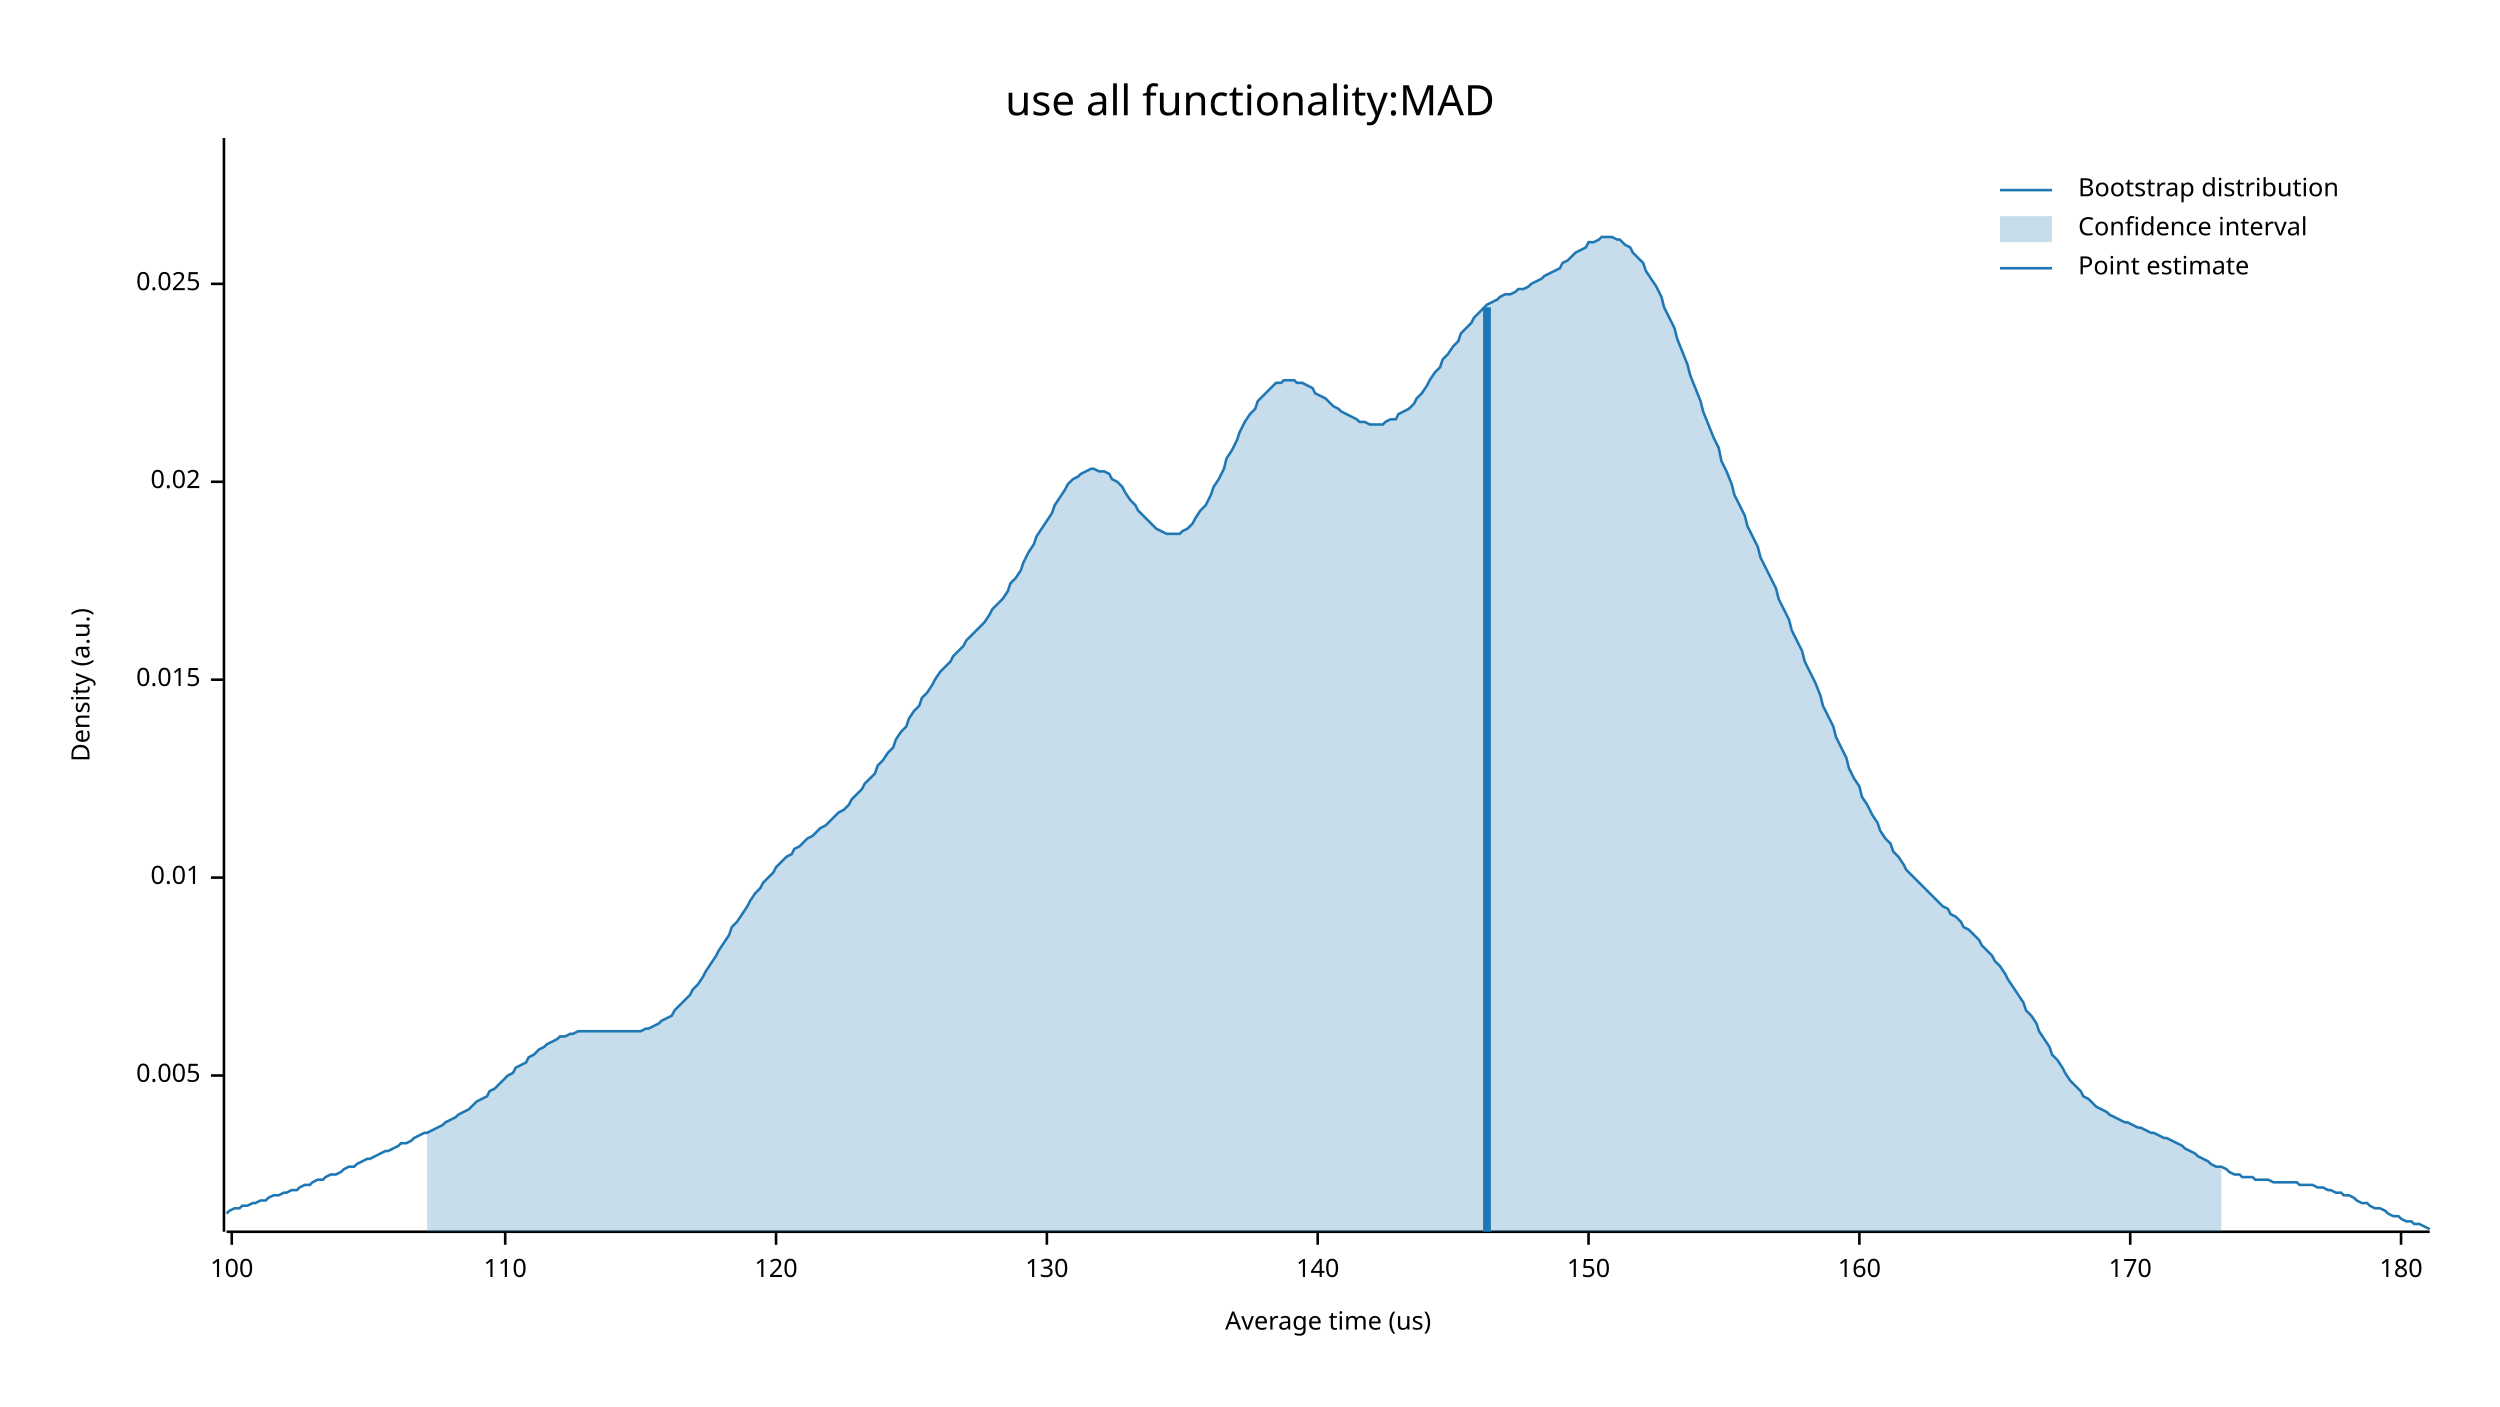
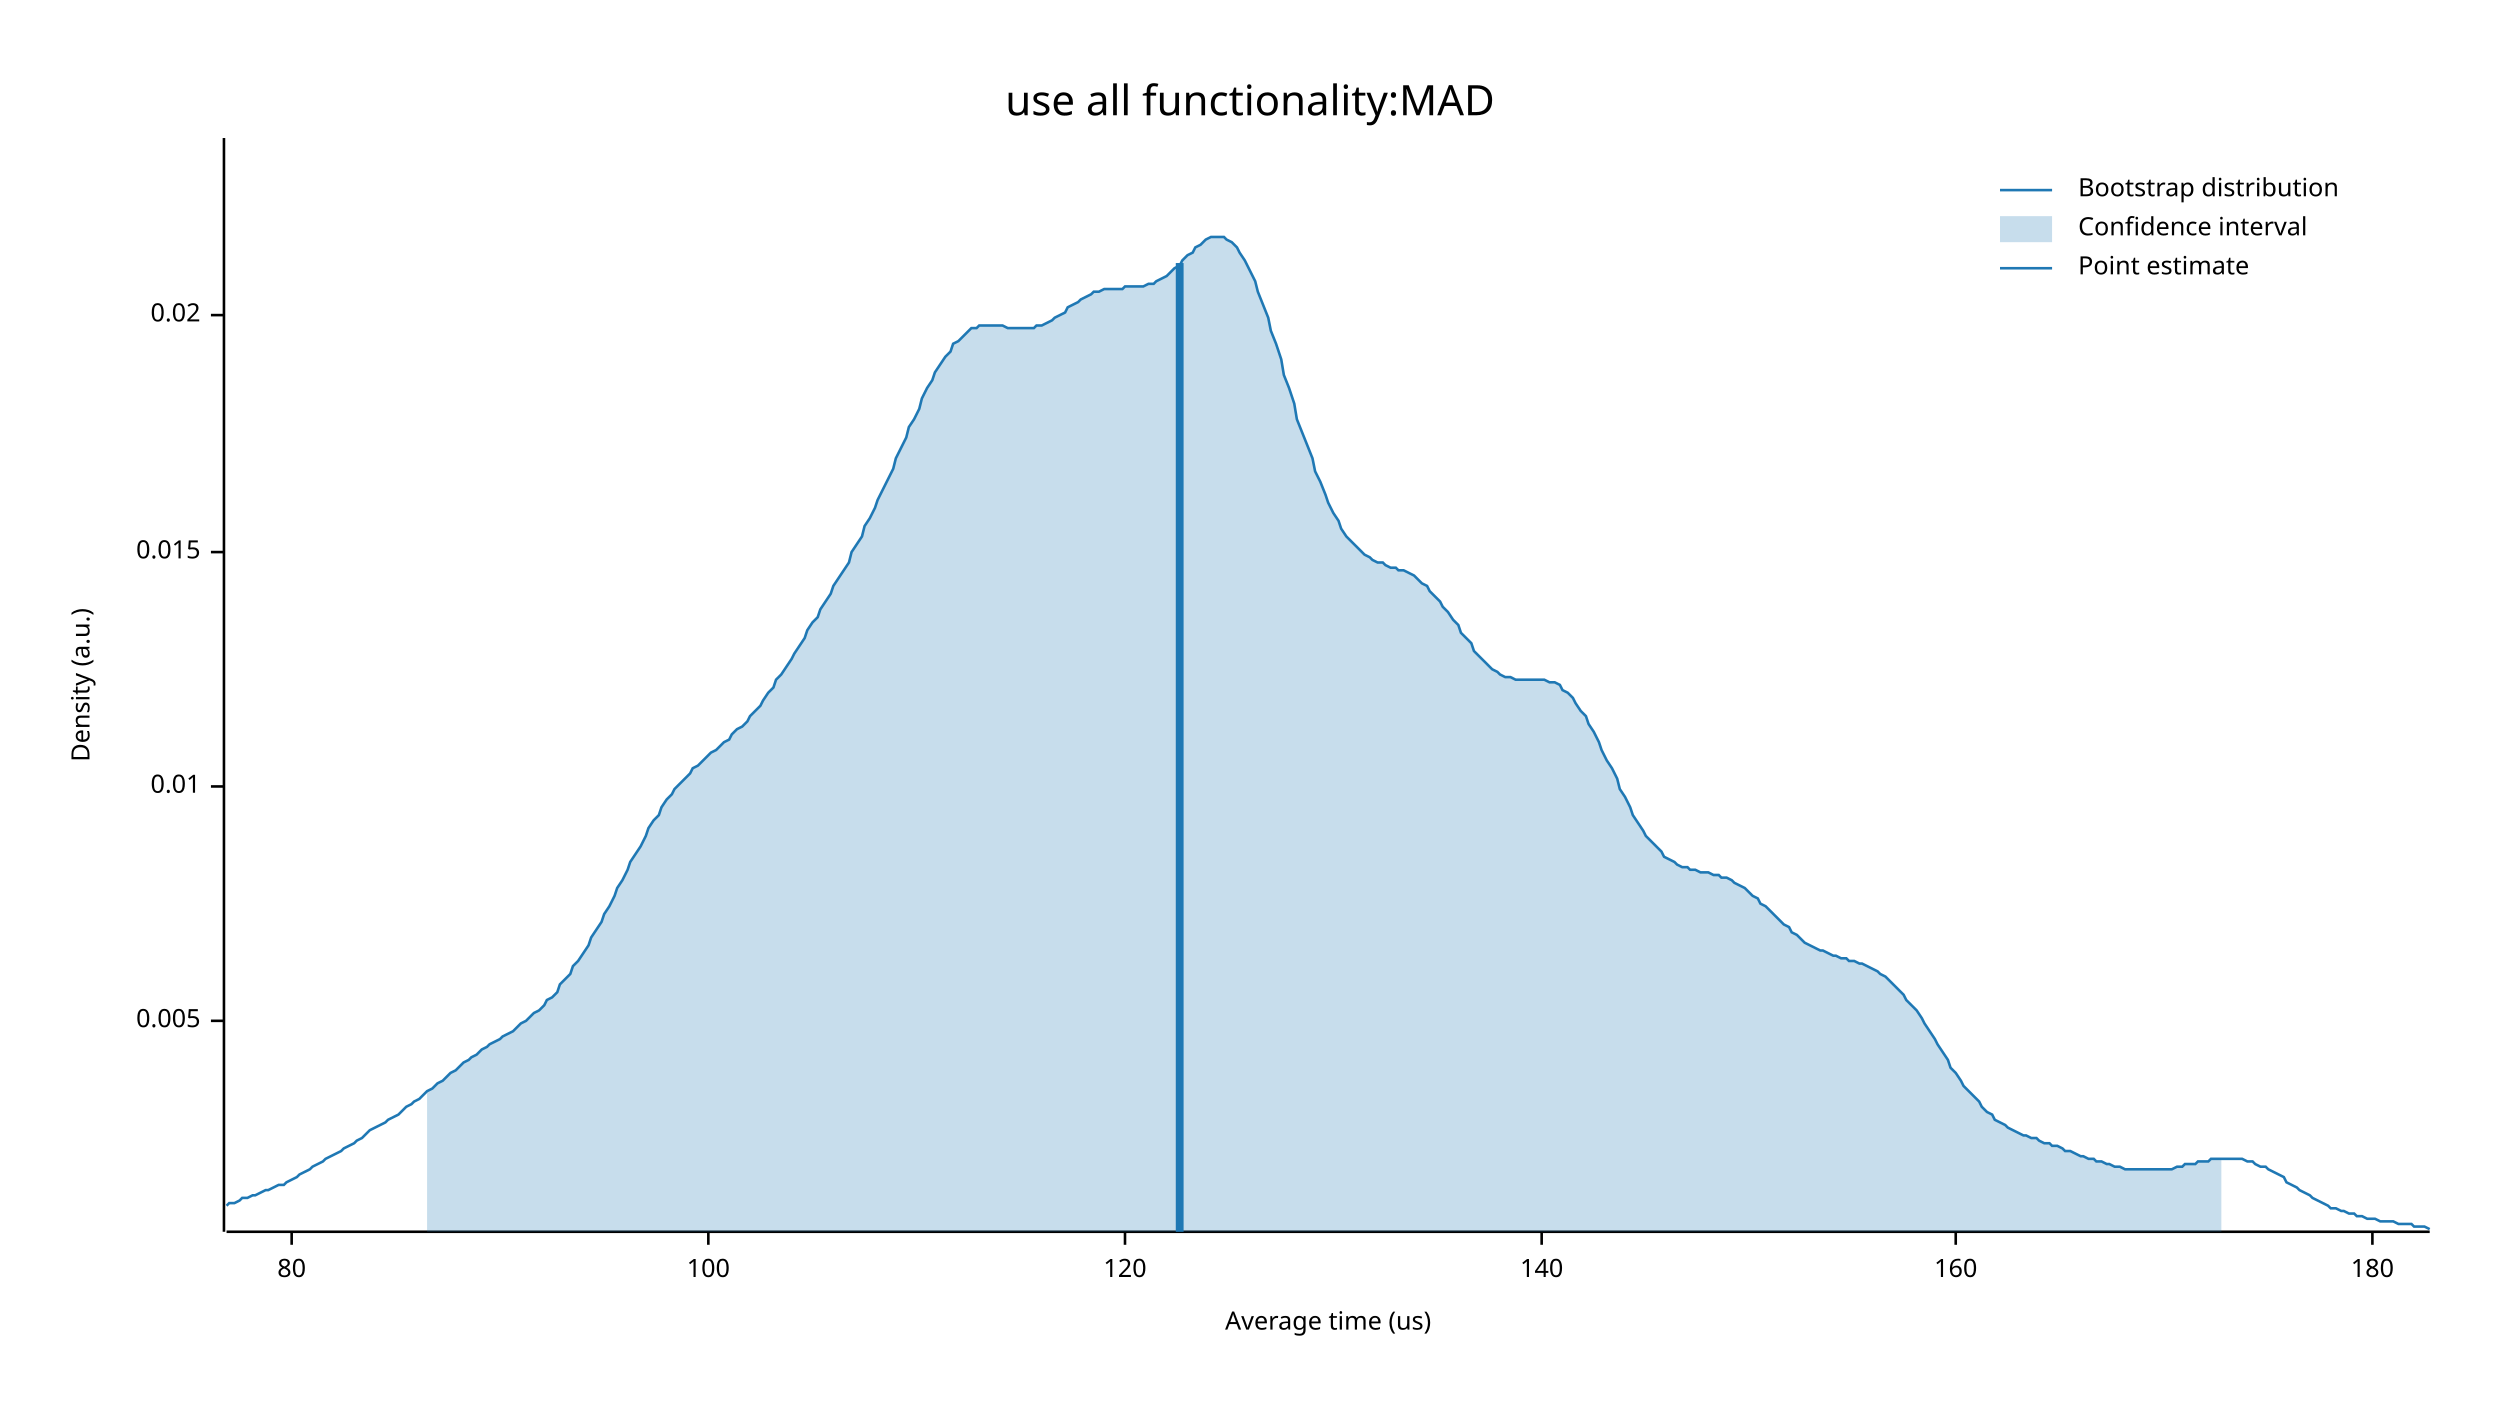
<svg xmlns="http://www.w3.org/2000/svg" width="960" height="540">
  <text x="480" y="32" dy="0.76em" text-anchor="middle" font-family="sans-serif" font-size="16.129" opacity="1" fill="#000000">
use all functionality:MAD
</text>
  <text x="27" y="263" dy="0.76em" text-anchor="middle" font-family="sans-serif" font-size="9.677" opacity="1" fill="#000000" transform="rotate(270, 27, 263)">
Density (a.u.)
</text>
  <text x="510" y="513" dy="-0.5ex" text-anchor="middle" font-family="sans-serif" font-size="9.677" opacity="1" fill="#000000">
Average time (us)
</text>
  <polyline fill="none" opacity="1" stroke="#000000" stroke-width="1" points="86,53 86,473 " />
-   <text x="77" y="413" dy="0.5ex" text-anchor="end" font-family="sans-serif" font-size="9.677" opacity="1" fill="#000000">
+   <text x="77" y="392" dy="0.5ex" text-anchor="end" font-family="sans-serif" font-size="9.677" opacity="1" fill="#000000">
0.005
</text>
-   <polyline fill="none" opacity="1" stroke="#000000" stroke-width="1" points="81,413 86,413 " />
-   <text x="77" y="337" dy="0.5ex" text-anchor="end" font-family="sans-serif" font-size="9.677" opacity="1" fill="#000000">
+   <polyline fill="none" opacity="1" stroke="#000000" stroke-width="1" points="81,392 86,392 " />
+   <text x="77" y="302" dy="0.5ex" text-anchor="end" font-family="sans-serif" font-size="9.677" opacity="1" fill="#000000">
0.01
</text>
-   <polyline fill="none" opacity="1" stroke="#000000" stroke-width="1" points="81,337 86,337 " />
-   <text x="77" y="261" dy="0.5ex" text-anchor="end" font-family="sans-serif" font-size="9.677" opacity="1" fill="#000000">
+   <polyline fill="none" opacity="1" stroke="#000000" stroke-width="1" points="81,302 86,302 " />
+   <text x="77" y="212" dy="0.5ex" text-anchor="end" font-family="sans-serif" font-size="9.677" opacity="1" fill="#000000">
0.015
</text>
-   <polyline fill="none" opacity="1" stroke="#000000" stroke-width="1" points="81,261 86,261 " />
-   <text x="77" y="185" dy="0.5ex" text-anchor="end" font-family="sans-serif" font-size="9.677" opacity="1" fill="#000000">
+   <polyline fill="none" opacity="1" stroke="#000000" stroke-width="1" points="81,212 86,212 " />
+   <text x="77" y="121" dy="0.5ex" text-anchor="end" font-family="sans-serif" font-size="9.677" opacity="1" fill="#000000">
0.02
</text>
-   <polyline fill="none" opacity="1" stroke="#000000" stroke-width="1" points="81,185 86,185 " />
-   <text x="77" y="109" dy="0.5ex" text-anchor="end" font-family="sans-serif" font-size="9.677" opacity="1" fill="#000000">
- 0.025
+   <polyline fill="none" opacity="1" stroke="#000000" stroke-width="1" points="81,121 86,121 " />
+   <polyline fill="none" opacity="1" stroke="#000000" stroke-width="1" points="87,473 933,473 " />
+   <text x="112" y="483" dy="0.76em" text-anchor="middle" font-family="sans-serif" font-size="9.677" opacity="1" fill="#000000">
+ 80
</text>
-   <polyline fill="none" opacity="1" stroke="#000000" stroke-width="1" points="81,109 86,109 " />
-   <polyline fill="none" opacity="1" stroke="#000000" stroke-width="1" points="87,473 933,473 " />
-   <text x="89" y="483" dy="0.76em" text-anchor="middle" font-family="sans-serif" font-size="9.677" opacity="1" fill="#000000">
+   <polyline fill="none" opacity="1" stroke="#000000" stroke-width="1" points="112,473 112,478 " />
+   <text x="272" y="483" dy="0.76em" text-anchor="middle" font-family="sans-serif" font-size="9.677" opacity="1" fill="#000000">
100
</text>
-   <polyline fill="none" opacity="1" stroke="#000000" stroke-width="1" points="89,473 89,478 " />
-   <text x="194" y="483" dy="0.76em" text-anchor="middle" font-family="sans-serif" font-size="9.677" opacity="1" fill="#000000">
- 110
- </text>
-   <polyline fill="none" opacity="1" stroke="#000000" stroke-width="1" points="194,473 194,478 " />
-   <text x="298" y="483" dy="0.76em" text-anchor="middle" font-family="sans-serif" font-size="9.677" opacity="1" fill="#000000">
+   <polyline fill="none" opacity="1" stroke="#000000" stroke-width="1" points="272,473 272,478 " />
+   <text x="432" y="483" dy="0.76em" text-anchor="middle" font-family="sans-serif" font-size="9.677" opacity="1" fill="#000000">
120
</text>
-   <polyline fill="none" opacity="1" stroke="#000000" stroke-width="1" points="298,473 298,478 " />
-   <text x="402" y="483" dy="0.76em" text-anchor="middle" font-family="sans-serif" font-size="9.677" opacity="1" fill="#000000">
- 130
- </text>
-   <polyline fill="none" opacity="1" stroke="#000000" stroke-width="1" points="402,473 402,478 " />
-   <text x="506" y="483" dy="0.76em" text-anchor="middle" font-family="sans-serif" font-size="9.677" opacity="1" fill="#000000">
+   <polyline fill="none" opacity="1" stroke="#000000" stroke-width="1" points="432,473 432,478 " />
+   <text x="592" y="483" dy="0.76em" text-anchor="middle" font-family="sans-serif" font-size="9.677" opacity="1" fill="#000000">
140
</text>
-   <polyline fill="none" opacity="1" stroke="#000000" stroke-width="1" points="506,473 506,478 " />
-   <text x="610" y="483" dy="0.76em" text-anchor="middle" font-family="sans-serif" font-size="9.677" opacity="1" fill="#000000">
- 150
- </text>
-   <polyline fill="none" opacity="1" stroke="#000000" stroke-width="1" points="610,473 610,478 " />
-   <text x="714" y="483" dy="0.76em" text-anchor="middle" font-family="sans-serif" font-size="9.677" opacity="1" fill="#000000">
+   <polyline fill="none" opacity="1" stroke="#000000" stroke-width="1" points="592,473 592,478 " />
+   <text x="751" y="483" dy="0.76em" text-anchor="middle" font-family="sans-serif" font-size="9.677" opacity="1" fill="#000000">
160
</text>
-   <polyline fill="none" opacity="1" stroke="#000000" stroke-width="1" points="714,473 714,478 " />
-   <text x="818" y="483" dy="0.76em" text-anchor="middle" font-family="sans-serif" font-size="9.677" opacity="1" fill="#000000">
- 170
- </text>
-   <polyline fill="none" opacity="1" stroke="#000000" stroke-width="1" points="818,473 818,478 " />
-   <text x="922" y="483" dy="0.76em" text-anchor="middle" font-family="sans-serif" font-size="9.677" opacity="1" fill="#000000">
+   <polyline fill="none" opacity="1" stroke="#000000" stroke-width="1" points="751,473 751,478 " />
+   <text x="911" y="483" dy="0.76em" text-anchor="middle" font-family="sans-serif" font-size="9.677" opacity="1" fill="#000000">
180
</text>
-   <polyline fill="none" opacity="1" stroke="#000000" stroke-width="1" points="922,473 922,478 " />
-   <polyline fill="none" opacity="1" stroke="#1F78B4" stroke-width="1" points="87,466 88,465 90,464 92,464 93,463 95,463 97,462 98,462 100,461 102,461 103,460 105,459 107,459 109,458 110,458 112,457 114,457 115,456 117,455 119,455 120,454 122,453 124,453 125,452 127,451 129,451 131,450 132,449 134,448 136,448 137,447 139,446 141,445 142,445 144,444 146,443 148,442 149,442 151,441 153,440 154,439 156,439 158,438 159,437 161,436 163,435 164,435 166,434 168,433 170,432 171,431 173,430 175,429 176,428 178,427 180,426 181,425 183,423 185,422 187,421 188,419 190,418 192,416 193,415 195,413 197,412 198,410 200,409 202,408 203,406 205,405 207,403 209,402 210,401 212,400 214,399 215,398 217,398 219,397 220,397 222,396 224,396 226,396 227,396 229,396 231,396 232,396 234,396 236,396 237,396 239,396 241,396 242,396 244,396 246,396 248,395 249,395 251,394 253,393 254,392 256,391 258,390 259,388 261,386 263,384 265,382 266,380 268,378 270,375 271,373 273,370 275,367 276,365 278,362 280,359 281,356 283,354 285,351 287,348 288,346 290,343 292,341 293,339 295,337 297,335 298,333 300,331 302,329 304,328 305,326 307,325 309,323 310,322 312,321 314,319 315,318 317,317 319,315 320,314 322,312 324,311 326,309 327,307 329,305 331,303 332,301 334,299 336,297 337,294 339,292 341,289 343,287 344,284 346,281 348,279 349,276 351,273 353,271 354,268 356,266 358,263 359,261 361,258 363,256 365,254 366,252 368,250 370,248 371,246 373,244 375,242 376,241 378,239 380,236 381,234 383,232 385,230 387,227 388,224 390,222 392,219 393,216 395,212 397,209 398,206 400,203 402,200 404,197 405,194 407,191 409,188 410,186 412,184 414,183 415,182 417,181 419,180 420,180 422,181 424,181 426,182 427,184 429,185 431,187 432,189 434,192 436,194 437,196 439,198 441,200 443,202 444,203 446,204 448,205 449,205 451,205 453,205 454,204 456,203 458,201 459,199 461,196 463,194 465,190 466,187 468,184 470,180 471,176 473,173 475,169 476,166 478,162 480,159 482,157 483,154 485,152 487,150 488,149 490,147 492,147 493,146 495,146 497,146 498,147 500,147 502,148 504,149 505,151 507,152 509,153 510,154 512,156 514,157 515,158 517,159 519,160 521,161 522,162 524,162 526,163 527,163 529,163 531,163 532,162 534,161 536,161 537,159 539,158 541,157 543,155 544,153 546,151 548,148 549,146 551,143 553,141 554,138 556,136 558,133 560,131 561,128 563,126 565,124 566,122 568,120 570,118 571,117 573,116 575,115 576,114 578,113 580,113 582,112 583,111 585,111 587,110 588,109 590,108 592,107 593,106 595,105 597,104 599,103 600,101 602,100 604,98 605,97 607,96 609,95 610,93 612,93 614,92 615,91 617,91 619,91 621,92 622,92 624,94 626,95 627,97 629,99 631,101 632,104 634,107 636,110 638,114 639,118 641,122 643,126 644,130 646,135 648,140 649,144 651,149 653,154 654,158 656,163 658,168 660,172 661,177 663,181 665,186 666,190 668,194 670,198 671,202 673,206 675,210 676,214 678,218 680,222 682,226 683,230 685,234 687,238 688,242 690,246 692,250 693,254 695,258 697,262 699,267 700,271 702,275 704,279 705,283 707,287 709,291 710,295 712,299 714,302 715,306 717,309 719,313 721,316 722,319 724,322 726,324 727,327 729,329 731,332 732,334 734,336 736,338 738,340 739,341 741,343 743,345 744,346 746,348 748,349 749,351 751,352 753,354 754,356 756,357 758,359 760,361 761,363 763,365 765,367 766,369 768,371 770,374 771,376 773,379 775,382 777,385 778,388 780,390 782,393 783,396 785,399 787,402 788,405 790,407 792,410 793,412 795,415 797,417 799,419 800,421 802,422 804,424 805,425 807,426 809,427 810,428 812,429 814,430 816,431 817,431 819,432 821,433 822,433 824,434 826,435 827,435 829,436 831,437 832,437 834,438 836,439 838,440 839,441 841,442 843,443 844,444 846,445 848,446 849,447 851,448 853,448 855,449 856,450 858,451 860,451 861,452 863,452 865,452 866,453 868,453 870,453 871,453 873,454 875,454 877,454 878,454 880,454 882,454 883,455 885,455 887,455 888,455 890,456 892,456 894,457 895,457 897,458 899,458 900,459 902,459 904,460 905,461 907,462 909,462 910,463 912,464 914,464 916,465 917,466 919,467 921,467 922,468 924,469 926,469 927,470 929,470 931,471 933,472 " />
-   <polygon opacity="0.25" fill="#1F78B4" points="164,435 166,434 168,433 170,432 171,431 173,430 175,429 176,428 178,427 180,426 181,425 183,423 185,422 187,421 188,419 190,418 192,416 193,415 195,413 197,412 198,410 200,409 202,408 203,406 205,405 207,403 209,402 210,401 212,400 214,399 215,398 217,398 219,397 220,397 222,396 224,396 226,396 227,396 229,396 231,396 232,396 234,396 236,396 237,396 239,396 241,396 242,396 244,396 246,396 248,395 249,395 251,394 253,393 254,392 256,391 258,390 259,388 261,386 263,384 265,382 266,380 268,378 270,375 271,373 273,370 275,367 276,365 278,362 280,359 281,356 283,354 285,351 287,348 288,346 290,343 292,341 293,339 295,337 297,335 298,333 300,331 302,329 304,328 305,326 307,325 309,323 310,322 312,321 314,319 315,318 317,317 319,315 320,314 322,312 324,311 326,309 327,307 329,305 331,303 332,301 334,299 336,297 337,294 339,292 341,289 343,287 344,284 346,281 348,279 349,276 351,273 353,271 354,268 356,266 358,263 359,261 361,258 363,256 365,254 366,252 368,250 370,248 371,246 373,244 375,242 376,241 378,239 380,236 381,234 383,232 385,230 387,227 388,224 390,222 392,219 393,216 395,212 397,209 398,206 400,203 402,200 404,197 405,194 407,191 409,188 410,186 412,184 414,183 415,182 417,181 419,180 420,180 422,181 424,181 426,182 427,184 429,185 431,187 432,189 434,192 436,194 437,196 439,198 441,200 443,202 444,203 446,204 448,205 449,205 451,205 453,205 454,204 456,203 458,201 459,199 461,196 463,194 465,190 466,187 468,184 470,180 471,176 473,173 475,169 476,166 478,162 480,159 482,157 483,154 485,152 487,150 488,149 490,147 492,147 493,146 495,146 497,146 498,147 500,147 502,148 504,149 505,151 507,152 509,153 510,154 512,156 514,157 515,158 517,159 519,160 521,161 522,162 524,162 526,163 527,163 529,163 531,163 532,162 534,161 536,161 537,159 539,158 541,157 543,155 544,153 546,151 548,148 549,146 551,143 553,141 554,138 556,136 558,133 560,131 561,128 563,126 565,124 566,122 568,120 570,118 571,117 573,116 575,115 576,114 578,113 580,113 582,112 583,111 585,111 587,110 588,109 590,108 592,107 593,106 595,105 597,104 599,103 600,101 602,100 604,98 605,97 607,96 609,95 610,93 612,93 614,92 615,91 617,91 619,91 621,92 622,92 624,94 626,95 627,97 629,99 631,101 632,104 634,107 636,110 638,114 639,118 641,122 643,126 644,130 646,135 648,140 649,144 651,149 653,154 654,158 656,163 658,168 660,172 661,177 663,181 665,186 666,190 668,194 670,198 671,202 673,206 675,210 676,214 678,218 680,222 682,226 683,230 685,234 687,238 688,242 690,246 692,250 693,254 695,258 697,262 699,267 700,271 702,275 704,279 705,283 707,287 709,291 710,295 712,299 714,302 715,306 717,309 719,313 721,316 722,319 724,322 726,324 727,327 729,329 731,332 732,334 734,336 736,338 738,340 739,341 741,343 743,345 744,346 746,348 748,349 749,351 751,352 753,354 754,356 756,357 758,359 760,361 761,363 763,365 765,367 766,369 768,371 770,374 771,376 773,379 775,382 777,385 778,388 780,390 782,393 783,396 785,399 787,402 788,405 790,407 792,410 793,412 795,415 797,417 799,419 800,421 802,422 804,424 805,425 807,426 809,427 810,428 812,429 814,430 816,431 817,431 819,432 821,433 822,433 824,434 826,435 827,435 829,436 831,437 832,437 834,438 836,439 838,440 839,441 841,442 843,443 844,444 846,445 848,446 849,447 851,448 853,448 853,473 164,473 " />
-   <polyline fill="none" opacity="1" stroke="#1F78B4" stroke-width="3" points="571,473 571,118 " />
+   <polyline fill="none" opacity="1" stroke="#000000" stroke-width="1" points="911,473 911,478 " />
+   <polyline fill="none" opacity="1" stroke="#1F78B4" stroke-width="1" points="87,463 88,462 90,462 92,461 93,460 95,460 97,459 98,459 100,458 102,457 103,457 105,456 107,455 109,455 110,454 112,453 114,452 115,451 117,450 119,449 120,448 122,447 124,446 125,445 127,444 129,443 131,442 132,441 134,440 136,439 137,438 139,437 141,435 142,434 144,433 146,432 148,431 149,430 151,429 153,428 154,427 156,425 158,424 159,423 161,422 163,420 164,419 166,418 168,416 170,415 171,414 173,412 175,411 176,410 178,408 180,407 181,406 183,405 185,403 187,402 188,401 190,400 192,399 193,398 195,397 197,396 198,395 200,393 202,392 203,391 205,389 207,388 209,386 210,384 212,383 214,381 215,378 217,376 219,374 220,371 222,369 224,366 226,363 227,360 229,357 231,354 232,351 234,348 236,344 237,341 239,338 241,334 242,331 244,328 246,325 248,321 249,318 251,315 253,313 254,310 256,307 258,305 259,303 261,301 263,299 265,297 266,295 268,294 270,292 271,291 273,289 275,288 276,287 278,285 280,284 281,282 283,280 285,279 287,277 288,275 290,273 292,271 293,269 295,266 297,264 298,261 300,259 302,256 304,253 305,251 307,248 309,245 310,242 312,239 314,237 315,234 317,231 319,228 320,225 322,222 324,219 326,216 327,212 329,209 331,206 332,202 334,199 336,195 337,192 339,188 341,184 343,180 344,176 346,172 348,168 349,164 351,161 353,157 354,153 356,149 358,146 359,143 361,140 363,137 365,135 366,132 368,131 370,129 371,128 373,126 375,126 376,125 378,125 380,125 381,125 383,125 385,125 387,126 388,126 390,126 392,126 393,126 395,126 397,126 398,125 400,125 402,124 404,123 405,122 407,121 409,120 410,118 412,117 414,116 415,115 417,114 419,113 420,112 422,112 424,111 426,111 427,111 429,111 431,111 432,110 434,110 436,110 437,110 439,110 441,109 443,109 444,108 446,107 448,106 449,105 451,103 453,102 454,100 456,98 458,97 459,95 461,94 463,92 465,91 466,91 468,91 470,91 471,92 473,93 475,95 476,97 478,100 480,104 482,108 483,112 485,117 487,122 488,127 490,132 492,138 493,144 495,149 497,155 498,161 500,166 502,171 504,176 505,181 507,185 509,190 510,193 512,197 514,200 515,203 517,206 519,208 521,210 522,211 524,213 526,214 527,215 529,216 531,216 532,217 534,218 536,218 537,219 539,219 541,220 543,221 544,222 546,224 548,225 549,227 551,229 553,231 554,233 556,235 558,238 560,240 561,243 563,245 565,247 566,250 568,252 570,254 571,255 573,257 575,258 576,259 578,260 580,260 582,261 583,261 585,261 587,261 588,261 590,261 592,261 593,261 595,262 597,262 599,263 600,265 602,266 604,268 605,270 607,273 609,275 610,278 612,281 614,285 615,288 617,292 619,295 621,299 622,303 624,306 626,310 627,313 629,316 631,319 632,321 634,323 636,325 638,327 639,329 641,330 643,331 644,332 646,333 648,333 649,334 651,334 653,335 654,335 656,335 658,336 660,336 661,337 663,337 665,338 666,339 668,340 670,341 671,342 673,344 675,345 676,347 678,348 680,350 682,352 683,353 685,355 687,356 688,358 690,359 692,361 693,362 695,363 697,364 699,365 700,365 702,366 704,367 705,367 707,368 709,368 710,369 712,369 714,370 715,370 717,371 719,372 721,373 722,374 724,375 726,377 727,378 729,380 731,382 732,384 734,386 736,388 738,391 739,393 741,396 743,399 744,401 746,404 748,407 749,410 751,412 753,415 754,417 756,419 758,421 760,423 761,425 763,427 765,428 766,430 768,431 770,432 771,433 773,434 775,435 777,436 778,436 780,437 782,437 783,438 785,439 787,439 788,440 790,440 792,441 793,442 795,442 797,443 799,444 800,444 802,445 804,445 805,446 807,446 809,447 810,447 812,448 814,448 816,449 817,449 819,449 821,449 822,449 824,449 826,449 827,449 829,449 831,449 832,449 834,449 836,448 838,448 839,447 841,447 843,447 844,446 846,446 848,446 849,445 851,445 853,445 855,445 856,445 858,445 860,445 861,445 863,446 865,446 866,447 868,448 870,448 871,449 873,450 875,451 877,452 878,454 880,455 882,456 883,457 885,458 887,459 888,460 890,461 892,462 894,463 895,464 897,464 899,465 900,465 902,466 904,466 905,467 907,467 909,468 910,468 912,468 914,469 916,469 917,469 919,469 921,470 922,470 924,470 926,470 927,471 929,471 931,471 933,472 " />
+   <polygon opacity="0.25" fill="#1F78B4" points="164,419 166,418 168,416 170,415 171,414 173,412 175,411 176,410 178,408 180,407 181,406 183,405 185,403 187,402 188,401 190,400 192,399 193,398 195,397 197,396 198,395 200,393 202,392 203,391 205,389 207,388 209,386 210,384 212,383 214,381 215,378 217,376 219,374 220,371 222,369 224,366 226,363 227,360 229,357 231,354 232,351 234,348 236,344 237,341 239,338 241,334 242,331 244,328 246,325 248,321 249,318 251,315 253,313 254,310 256,307 258,305 259,303 261,301 263,299 265,297 266,295 268,294 270,292 271,291 273,289 275,288 276,287 278,285 280,284 281,282 283,280 285,279 287,277 288,275 290,273 292,271 293,269 295,266 297,264 298,261 300,259 302,256 304,253 305,251 307,248 309,245 310,242 312,239 314,237 315,234 317,231 319,228 320,225 322,222 324,219 326,216 327,212 329,209 331,206 332,202 334,199 336,195 337,192 339,188 341,184 343,180 344,176 346,172 348,168 349,164 351,161 353,157 354,153 356,149 358,146 359,143 361,140 363,137 365,135 366,132 368,131 370,129 371,128 373,126 375,126 376,125 378,125 380,125 381,125 383,125 385,125 387,126 388,126 390,126 392,126 393,126 395,126 397,126 398,125 400,125 402,124 404,123 405,122 407,121 409,120 410,118 412,117 414,116 415,115 417,114 419,113 420,112 422,112 424,111 426,111 427,111 429,111 431,111 432,110 434,110 436,110 437,110 439,110 441,109 443,109 444,108 446,107 448,106 449,105 451,103 453,102 454,100 456,98 458,97 459,95 461,94 463,92 465,91 466,91 468,91 470,91 471,92 473,93 475,95 476,97 478,100 480,104 482,108 483,112 485,117 487,122 488,127 490,132 492,138 493,144 495,149 497,155 498,161 500,166 502,171 504,176 505,181 507,185 509,190 510,193 512,197 514,200 515,203 517,206 519,208 521,210 522,211 524,213 526,214 527,215 529,216 531,216 532,217 534,218 536,218 537,219 539,219 541,220 543,221 544,222 546,224 548,225 549,227 551,229 553,231 554,233 556,235 558,238 560,240 561,243 563,245 565,247 566,250 568,252 570,254 571,255 573,257 575,258 576,259 578,260 580,260 582,261 583,261 585,261 587,261 588,261 590,261 592,261 593,261 595,262 597,262 599,263 600,265 602,266 604,268 605,270 607,273 609,275 610,278 612,281 614,285 615,288 617,292 619,295 621,299 622,303 624,306 626,310 627,313 629,316 631,319 632,321 634,323 636,325 638,327 639,329 641,330 643,331 644,332 646,333 648,333 649,334 651,334 653,335 654,335 656,335 658,336 660,336 661,337 663,337 665,338 666,339 668,340 670,341 671,342 673,344 675,345 676,347 678,348 680,350 682,352 683,353 685,355 687,356 688,358 690,359 692,361 693,362 695,363 697,364 699,365 700,365 702,366 704,367 705,367 707,368 709,368 710,369 712,369 714,370 715,370 717,371 719,372 721,373 722,374 724,375 726,377 727,378 729,380 731,382 732,384 734,386 736,388 738,391 739,393 741,396 743,399 744,401 746,404 748,407 749,410 751,412 753,415 754,417 756,419 758,421 760,423 761,425 763,427 765,428 766,430 768,431 770,432 771,433 773,434 775,435 777,436 778,436 780,437 782,437 783,438 785,439 787,439 788,440 790,440 792,441 793,442 795,442 797,443 799,444 800,444 802,445 804,445 805,446 807,446 809,447 810,447 812,448 814,448 816,449 817,449 819,449 821,449 822,449 824,449 826,449 827,449 829,449 831,449 832,449 834,449 836,448 838,448 839,447 841,447 843,447 844,446 846,446 848,446 849,445 851,445 853,445 853,473 164,473 " />
+   <polyline fill="none" opacity="1" stroke="#1F78B4" stroke-width="3" points="453,473 453,101 " />
  <text x="798" y="68" dy="0.76em" text-anchor="start" font-family="sans-serif" font-size="9.677" opacity="1" fill="#000000">
Bootstrap distribution
</text>
  <text x="798" y="83" dy="0.76em" text-anchor="start" font-family="sans-serif" font-size="9.677" opacity="1" fill="#000000">
Confidence interval
</text>
  <text x="798" y="98" dy="0.76em" text-anchor="start" font-family="sans-serif" font-size="9.677" opacity="1" fill="#000000">
Point estimate
</text>
  <polyline fill="none" opacity="1" stroke="#1F78B4" stroke-width="1" points="768,73 788,73 " />
  <rect x="768" y="83" width="20" height="10" opacity="0.25" fill="#1F78B4" stroke="none" />
  <polyline fill="none" opacity="1" stroke="#1F78B4" stroke-width="1" points="768,103 788,103 " />
</svg>
